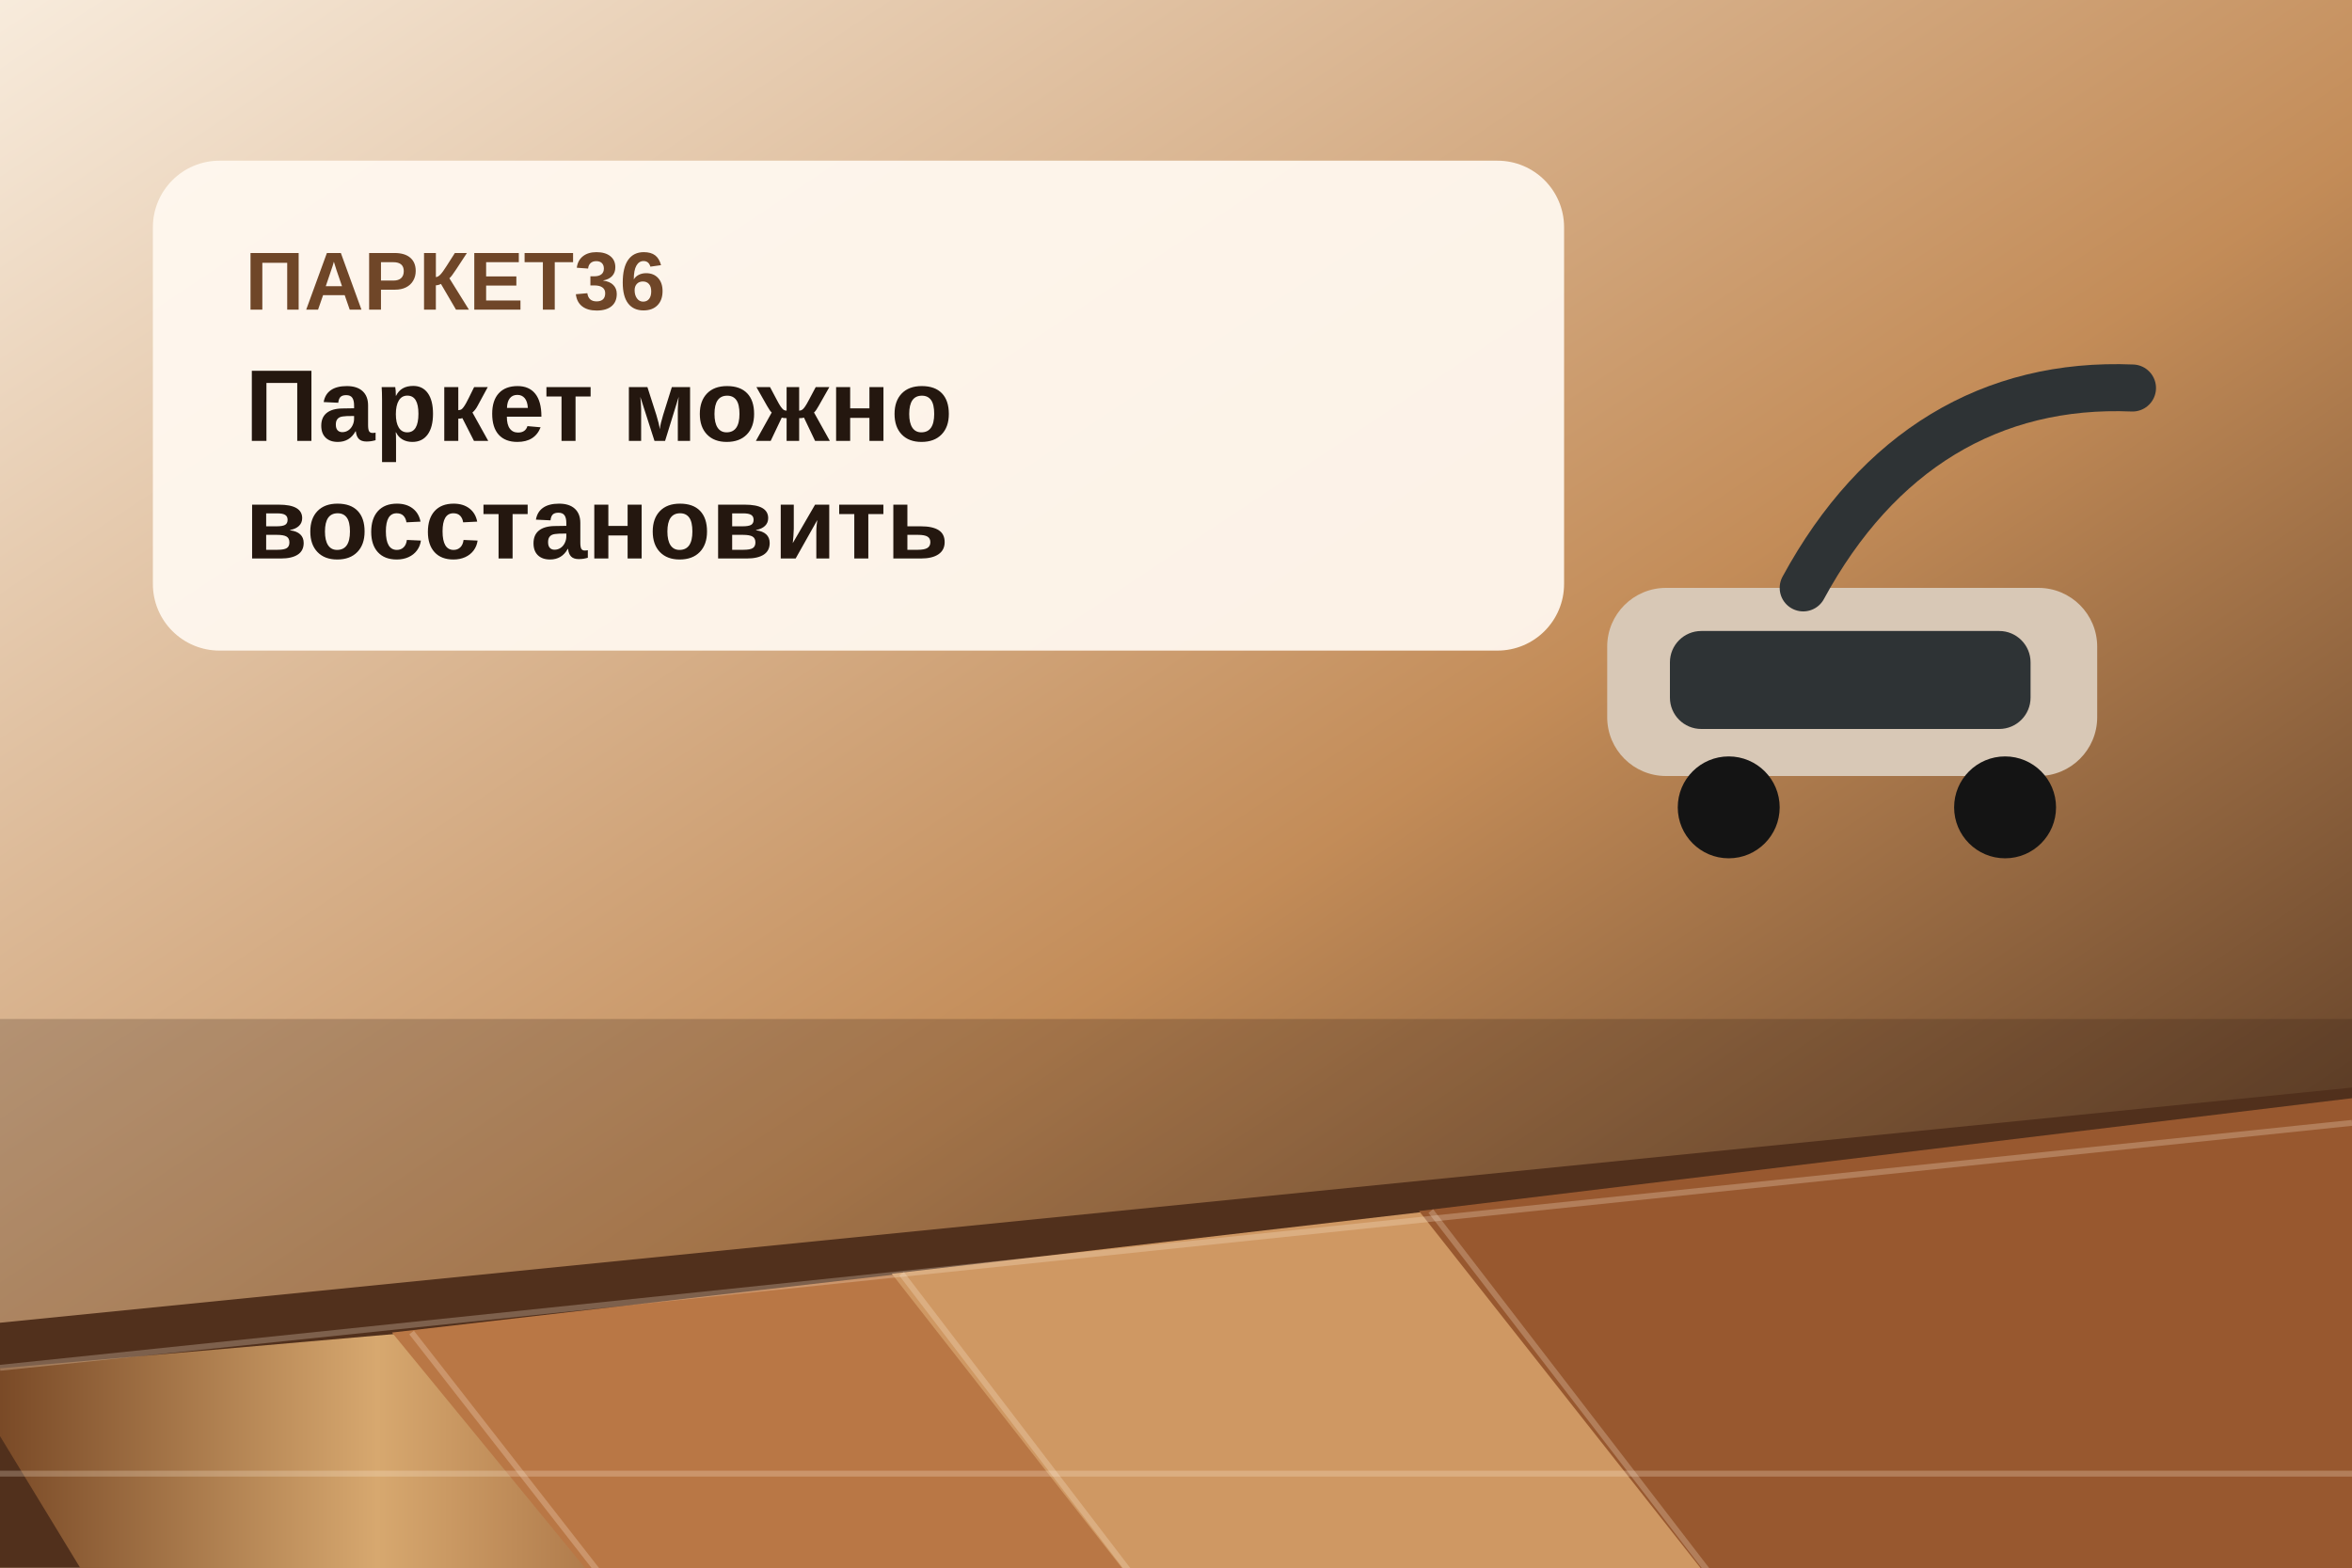
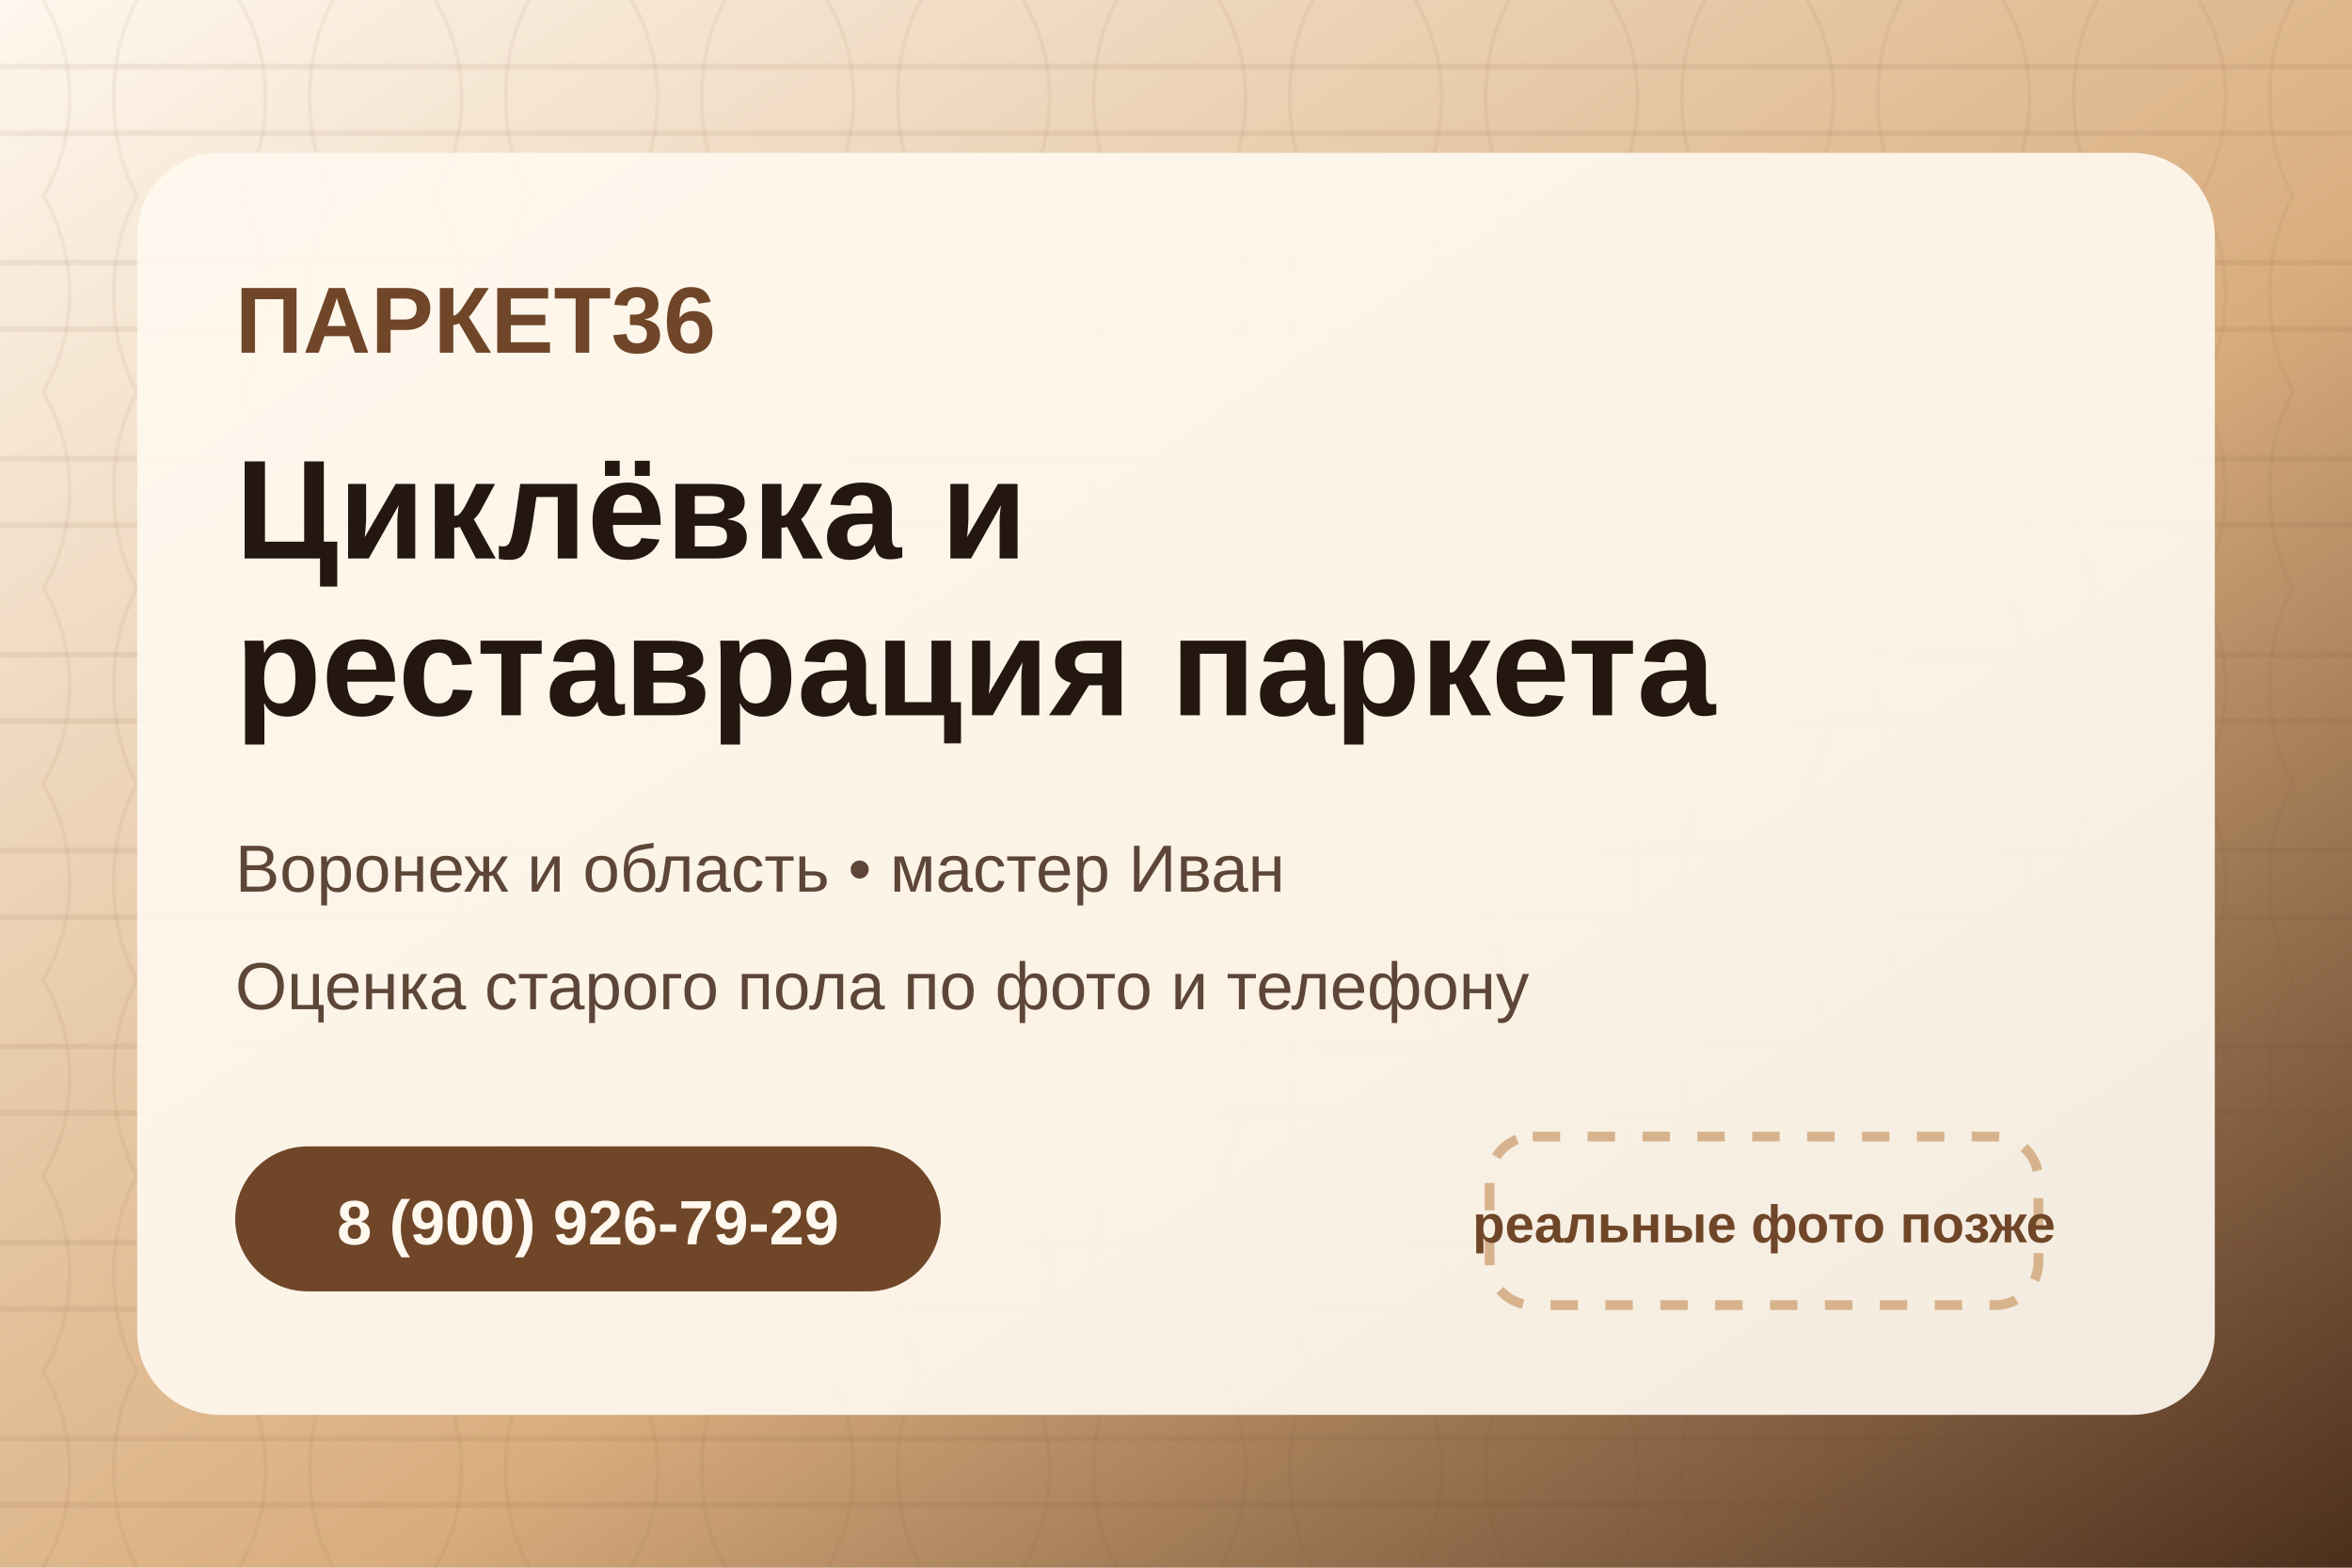
- <svg xmlns="http://www.w3.org/2000/svg" width="1200" height="800" viewBox="0 0 1200 800" role="img" aria-label="Паркет36 — циклёвка и реставрация">
+ <svg xmlns="http://www.w3.org/2000/svg" width="1200" height="800" viewBox="0 0 1200 800" role="img" aria-label="Паркет36 — циклёвка и реставрация паркета">
  <defs>
    <linearGradient id="bg" x1="0" y1="0" x2="1" y2="1">
-       <stop stop-color="#f8ecdd" />
-       <stop offset=".55" stop-color="#c38c58" />
-       <stop offset="1" stop-color="#3c2315" />
+       <stop stop-color="#fff8ef" />
+       <stop offset=".58" stop-color="#d9ad7d" />
+       <stop offset="1" stop-color="#4b2d1b" />
    </linearGradient>
-     <linearGradient id="wood" x1="0" x2="1">
-       <stop stop-color="#70401f" />
-       <stop offset=".5" stop-color="#d7a86f" />
-       <stop offset="1" stop-color="#8b5029" />
-     </linearGradient>
+     <pattern id="grain" width="100" height="100" patternUnits="userSpaceOnUse">
+       <path d="M0 34h100M0 68h100" stroke="#6f4628" stroke-opacity=".08" stroke-width="3" />
+       <path d="M22 0c18 30 18 70 0 100M70 0c-16 28-16 72 0 100" stroke="#6f4628" stroke-opacity=".06" stroke-width="2" fill="none" />
+     </pattern>
  </defs>
  <rect width="1200" height="800" fill="url(#bg)" />
-   <path d="M0 520h1200v280H0z" fill="#2f1b10" opacity=".22" />
-   <g transform="translate(0 460)">
-     <path d="M0 340h1200V95L0 215z" fill="#51301c" />
-     <path d="M-20 240 210 220l195 250H120z" fill="url(#wood)" />
-     <path d="M200 220 460 190l214 280H405z" fill="#b97745" />
-     <path d="M455 190 730 158l240 312H674z" fill="#cf9863" />
-     <path d="M724 158 1220 98v372H970z" fill="#98582f" />
-     <g stroke="#fff1de" stroke-opacity=".25" stroke-width="3">
-       <path d="M210 220 405 470M460 190 674 470M730 158 970 470" />
-       <path d="M0 292h1200M0 238l1200-125" />
-     </g>
-   </g>
-   <rect x="78" y="82" width="720" height="250" rx="34" fill="#fff8ef" opacity=".94" />
-   <text x="125" y="158" font-family="Arial, sans-serif" font-size="42" font-weight="900" fill="#6f4628">ПАРКЕТ36</text>
-   <text x="125" y="225" font-family="Arial, sans-serif" font-size="52" font-weight="900" fill="#24170f">Паркет можно</text>
-   <text x="125" y="285" font-family="Arial, sans-serif" font-size="52" font-weight="900" fill="#24170f">восстановить</text>
-   <g transform="translate(820 120)">
-     <rect x="0" y="180" width="250" height="96" rx="30" fill="#d8c8b6" />
-     <rect x="32" y="202" width="184" height="50" rx="16" fill="#2e3335" />
-     <path d="M100 180c38-70 96-105 168-102" stroke="#2e3335" stroke-width="24" fill="none" stroke-linecap="round" />
-     <circle cx="62" cy="292" r="26" fill="#141414" />
-     <circle cx="203" cy="292" r="26" fill="#141414" />
-   </g>
+   <rect width="1200" height="800" fill="url(#grain)" />
+   <rect x="70" y="78" width="1060" height="644" rx="42" fill="#fff8ef" opacity=".92" />
+   <text x="120" y="180" font-family="Arial, sans-serif" font-size="48" font-weight="900" fill="#6f4628">ПАРКЕТ36</text>
+   <text x="120" y="285" font-family="Arial, sans-serif" font-size="72" font-weight="900" fill="#24170f">Циклёвка и</text>
+   <text x="120" y="365" font-family="Arial, sans-serif" font-size="72" font-weight="900" fill="#24170f">реставрация паркета</text>
+   <text x="120" y="455" font-family="Arial, sans-serif" font-size="34" fill="#5d4638">Воронеж и область • мастер Иван</text>
+   <text x="120" y="515" font-family="Arial, sans-serif" font-size="34" fill="#5d4638">Оценка старого пола по фото и телефону</text>
+   <rect x="120" y="585" width="360" height="74" rx="37" fill="#6f4628" />
+   <text x="300" y="635" text-anchor="middle" font-family="Arial, sans-serif" font-size="32" font-weight="900" fill="#fff8ef">8 (900) 926-79-29</text>
+   <rect x="760" y="580" width="280" height="86" rx="22" fill="none" stroke="#d7b38d" stroke-width="5" stroke-dasharray="14 14" />
+   <text x="900" y="634" text-anchor="middle" font-family="Arial, sans-serif" font-size="27" font-weight="900" fill="#6f4628">реальные фото позже</text>
</svg>
